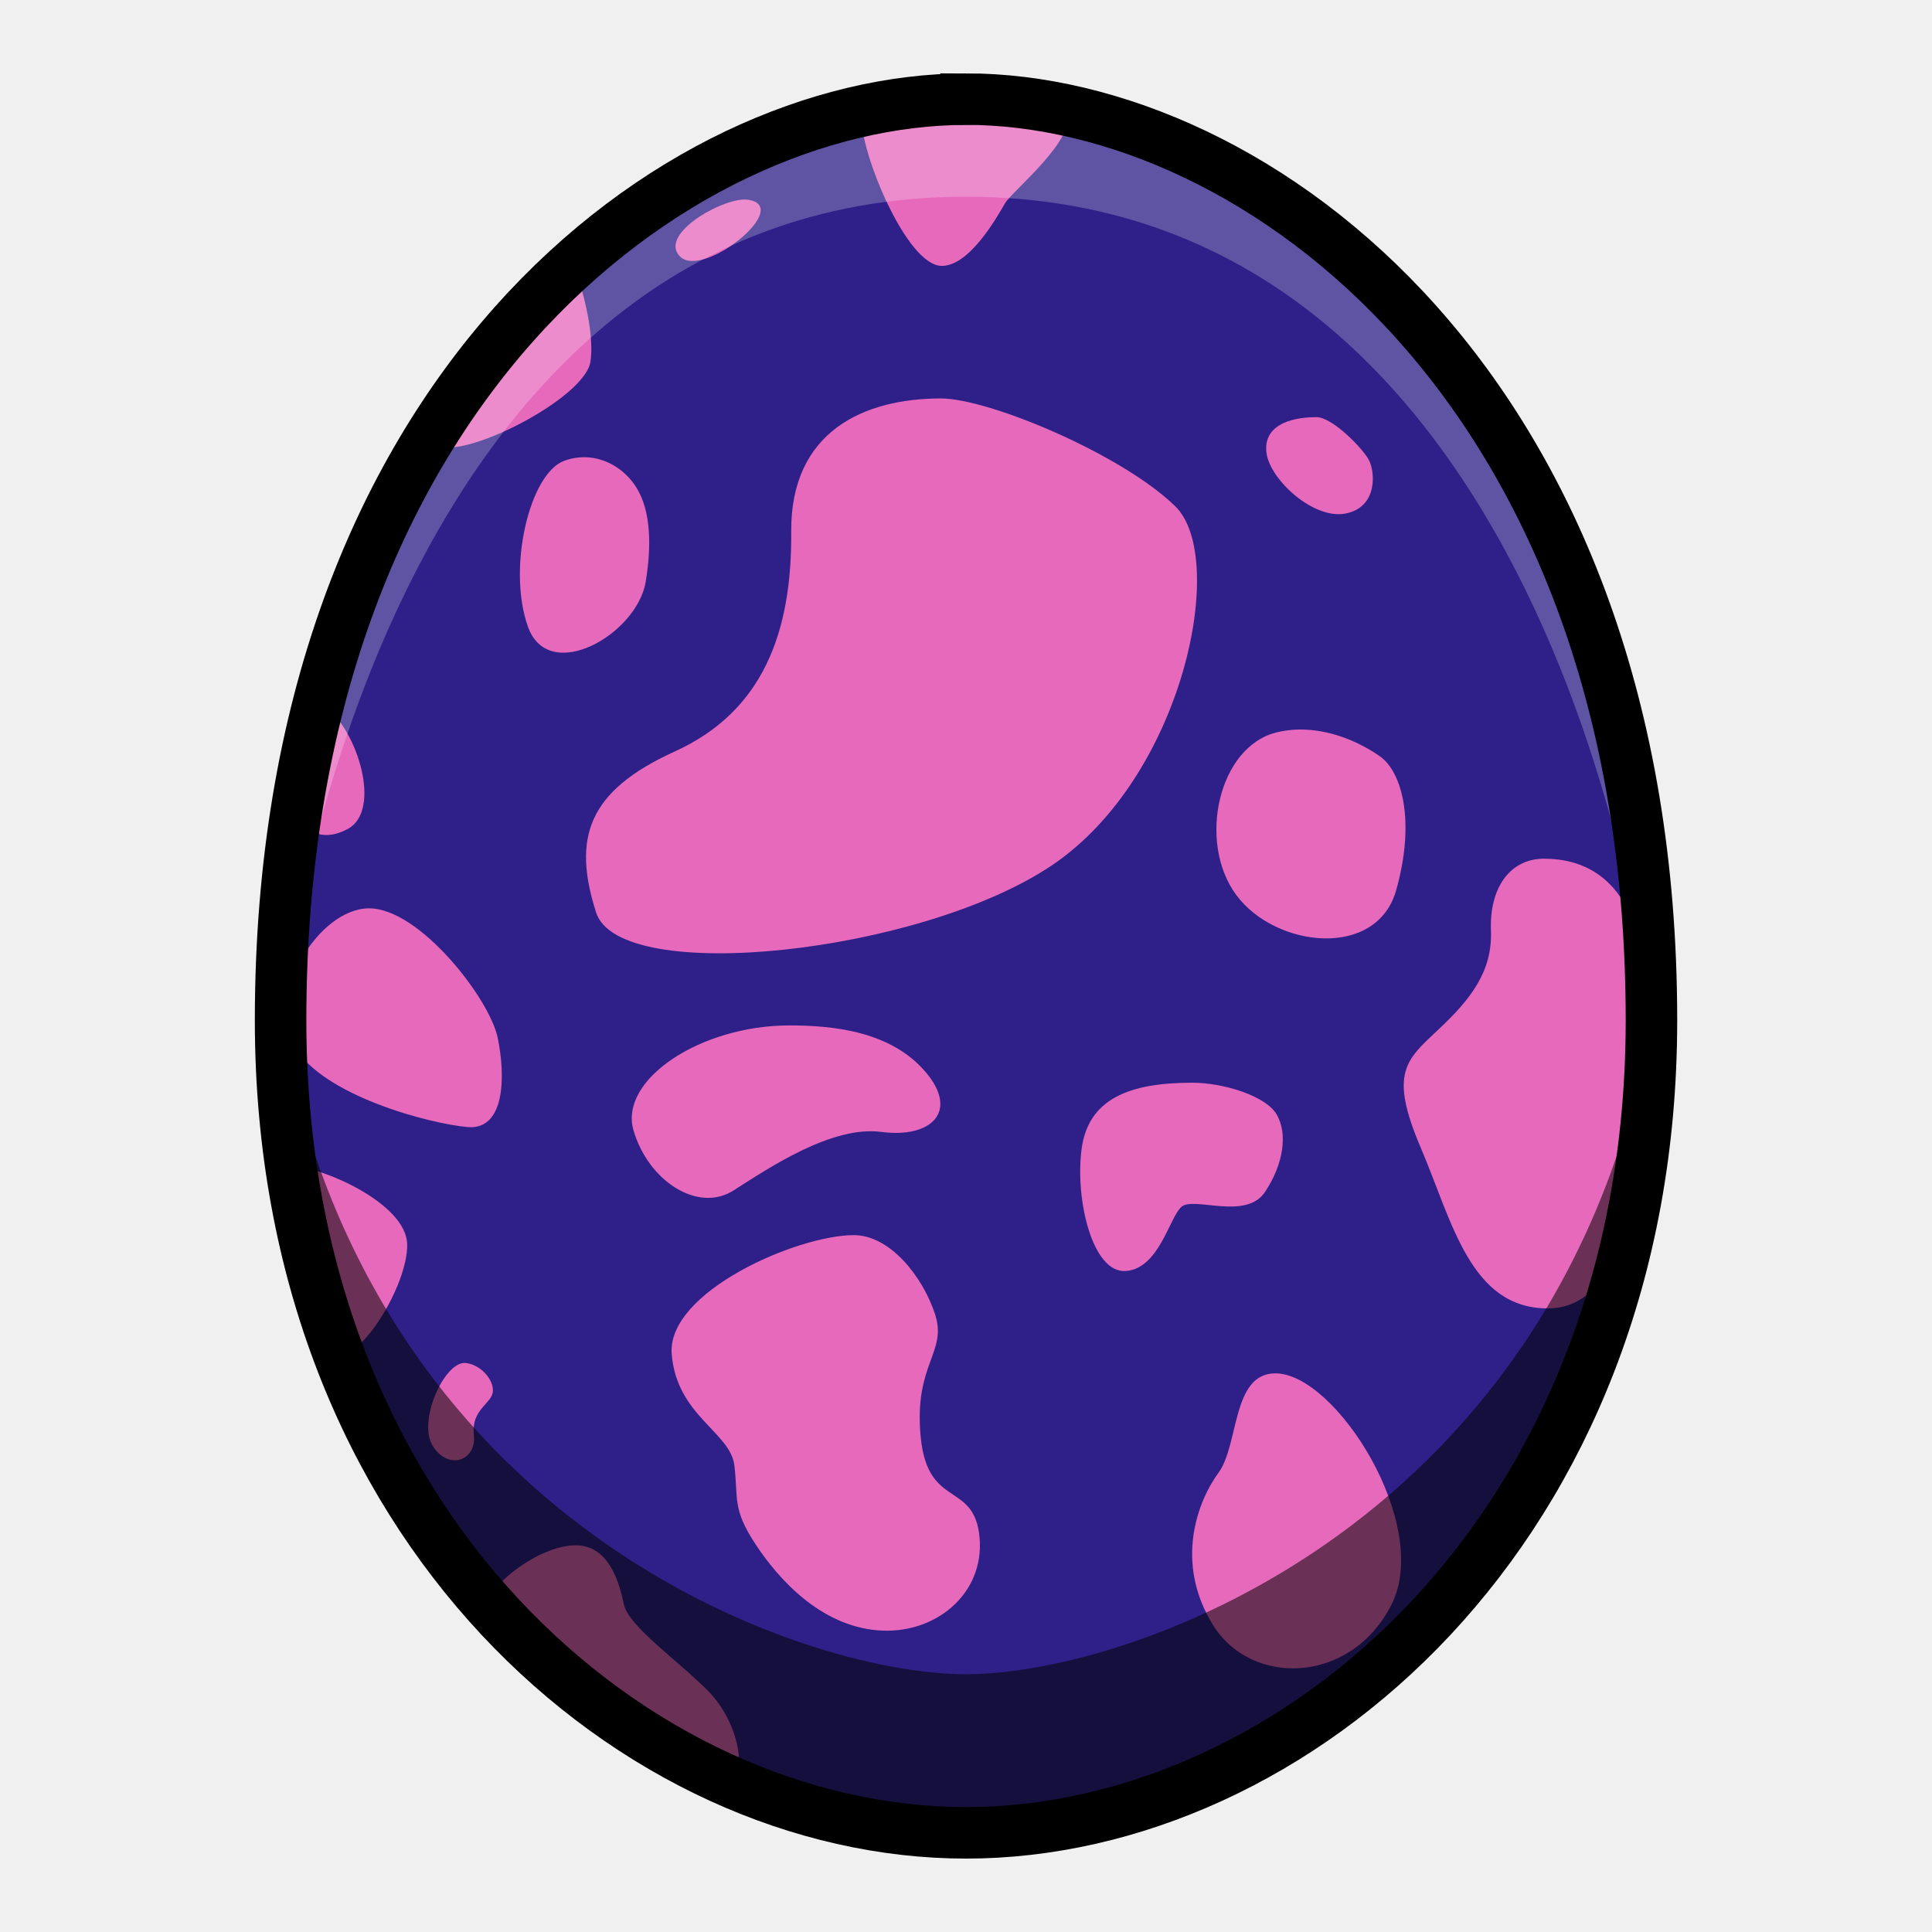
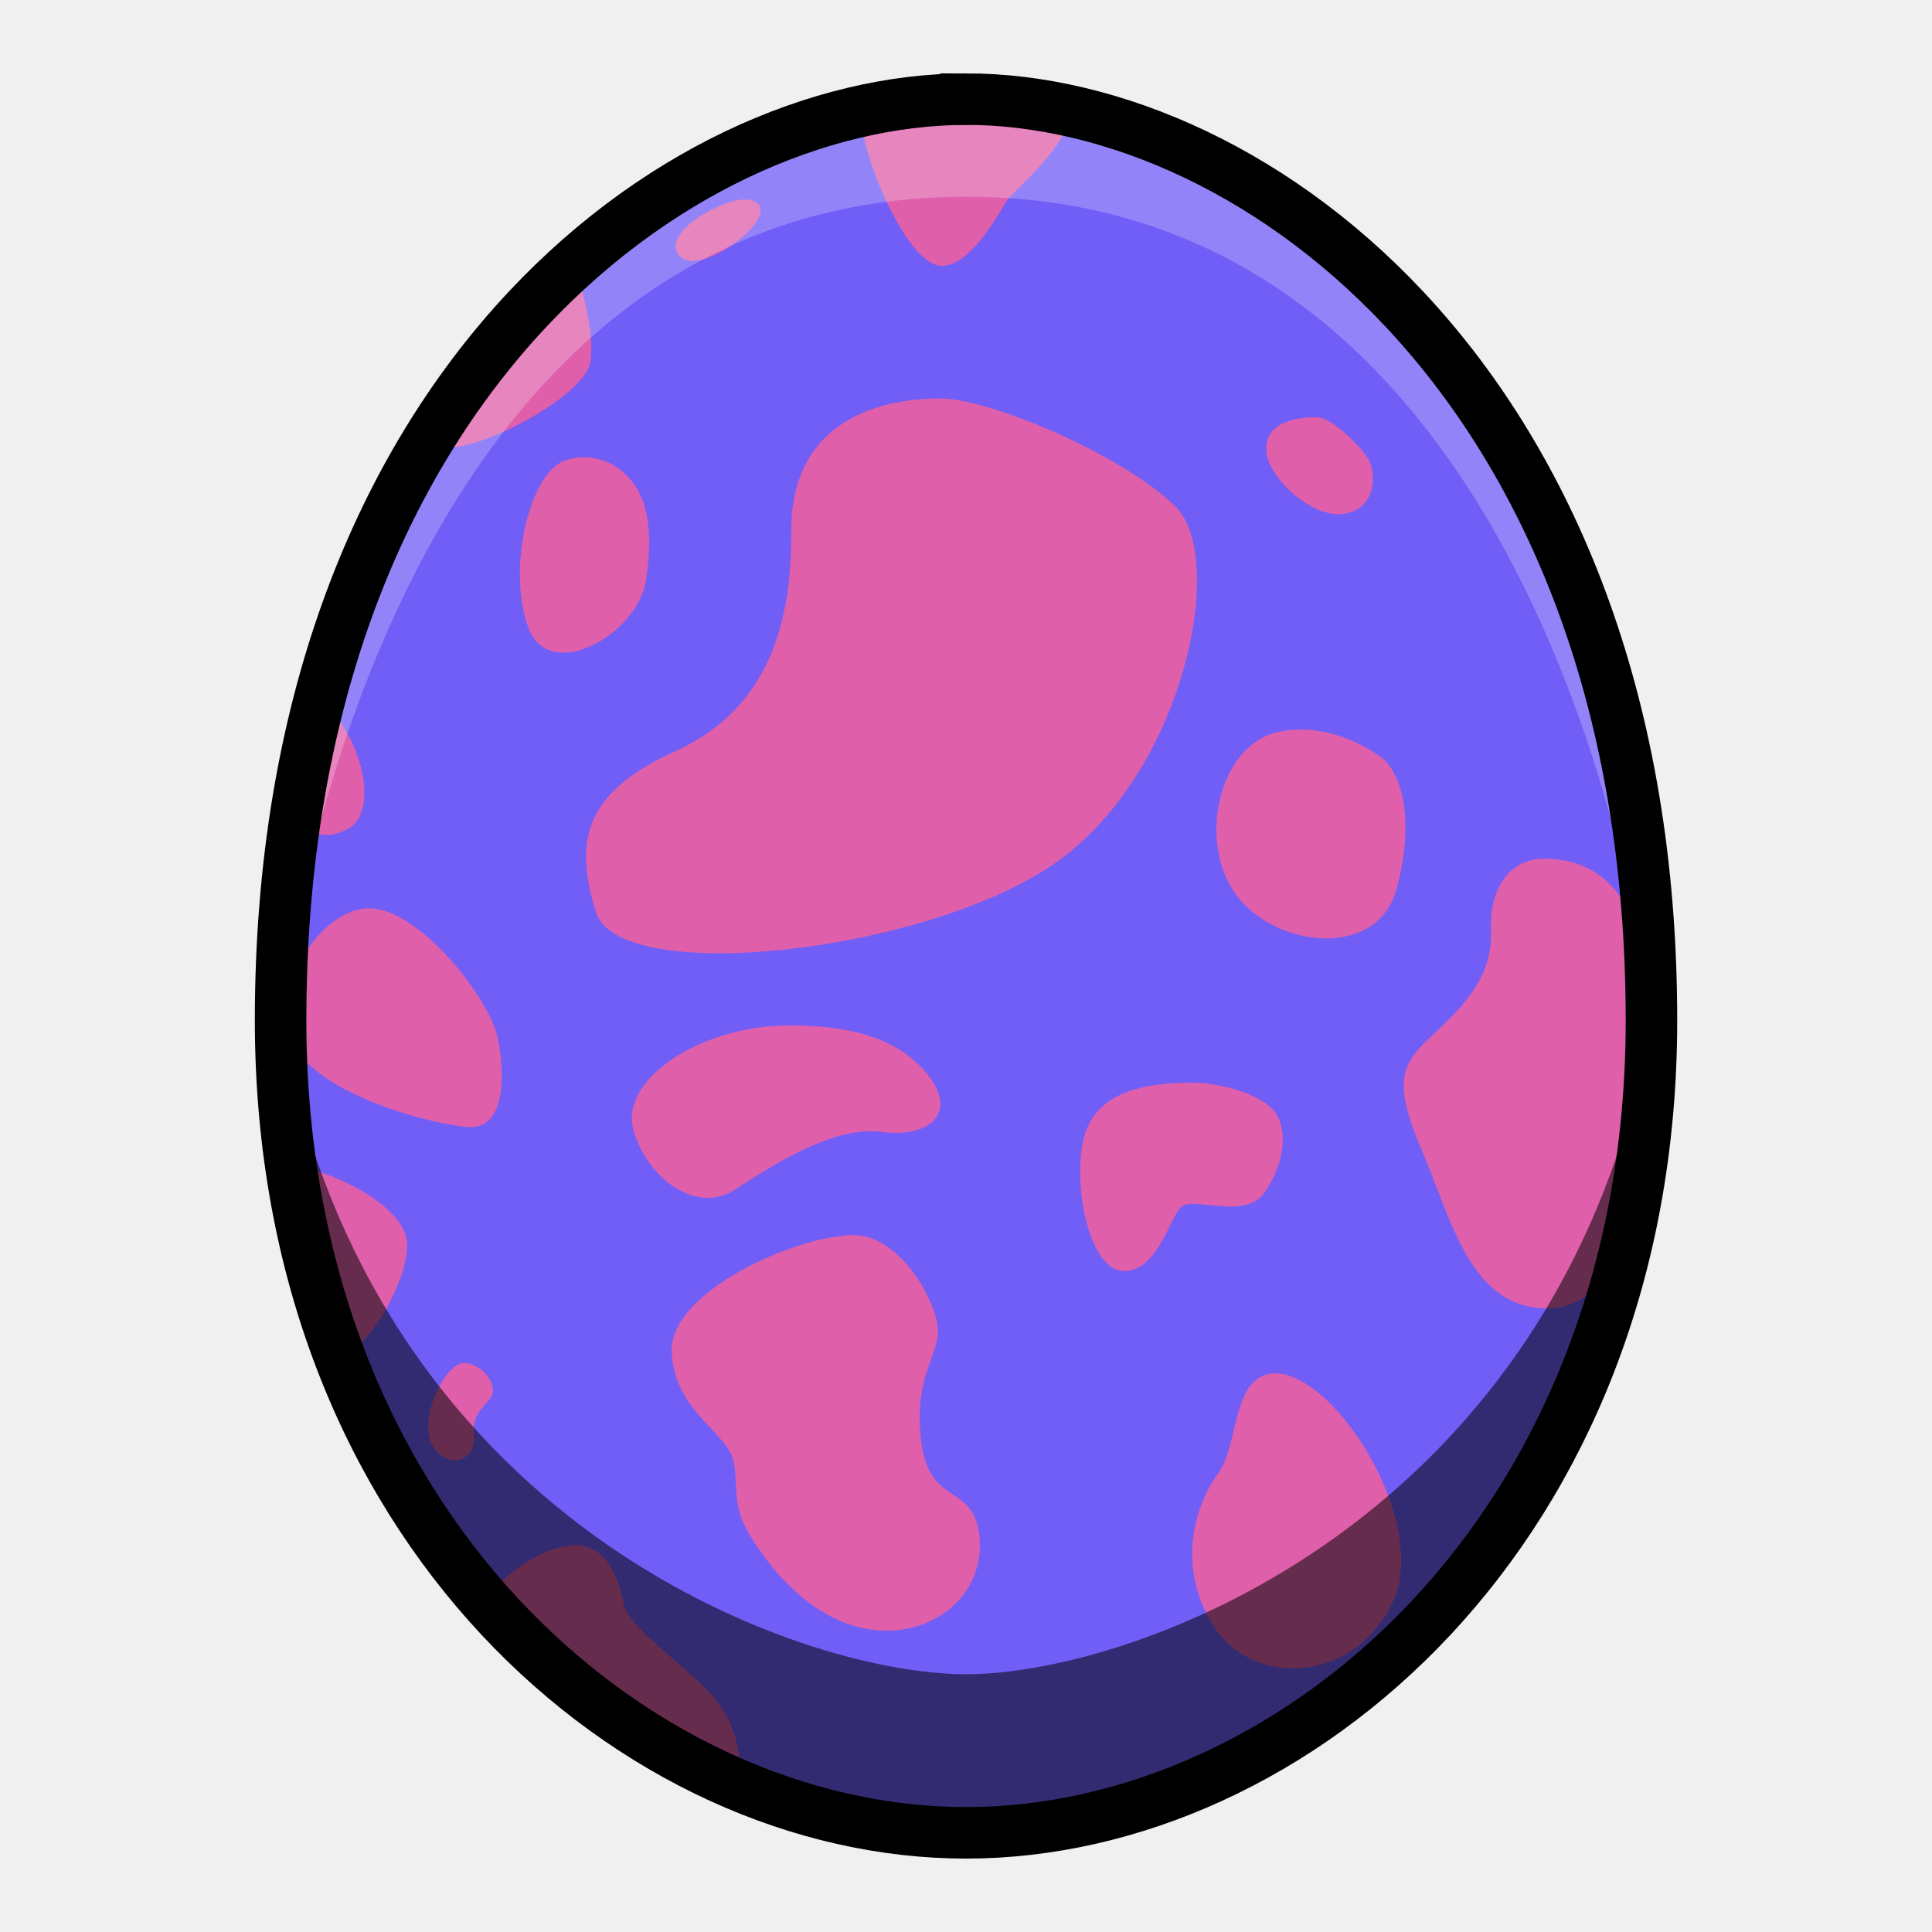
<svg xmlns="http://www.w3.org/2000/svg" viewBox="0 0 39.687 39.687">
-   <path d="M19.844 2.037c-5.953 0-14.08 5.976-14.08 18.922 0 10.441 7.34 16.691 14.08 16.691s14.08-6.25 14.08-16.691c0-12.946-8.127-18.923-14.08-18.923z" fill="#2e2088" />
-   <path d="M20.119 1.919c-1.136-.013-2.393.166-2.413.531-.036.65.91 3.012 1.641 3.012.58 0 1.146-1.028 1.3-1.288.153-.26 1.488-1.323 1.264-1.877-.099-.243-.91-.368-1.793-.378zm-4.852 2.18c-.545.029-1.737.742-1.294 1.174.473.46 2.327-1.028 1.394-1.17a.502.502 0 0 0-.1-.003zM11.8 5.474s-3.308 3.32-2.823 3.662c.484.343 3.047-.944 3.153-1.712.107-.768-.33-1.95-.33-1.95zm7.527 2.711c-1.57 0-3.09.668-3.074 2.74.017 2.07-.585 3.69-2.388 4.51-1.804.818-2.105 1.787-1.621 3.307s6.678.848 9.371-.971c2.694-1.82 3.615-6.308 2.528-7.37-1.087-1.064-3.821-2.216-4.816-2.216zm7.717.384c-.593 0-1.102.2-1.027.743.075.543.969 1.37 1.628 1.236.66-.133.602-.851.477-1.094-.126-.242-.752-.885-1.078-.885zm-14.999.824a1.173 1.173 0 0 0-.458.074c-.708.263-1.17 2.197-.744 3.402.425 1.204 2.244.165 2.422-.922.089-.547.143-1.313-.148-1.856-.216-.4-.622-.68-1.072-.698zm-5.383 5.094-.532 2.327s.32.59 1.016.213c.697-.378.212-2.009-.484-2.54zm20.157.501a2.13 2.13 0 0 0-.585.054c-1.207.286-1.642 2.256-.839 3.343.803 1.086 2.882 1.322 3.284-.095.401-1.417.12-2.434-.331-2.752-.401-.282-.95-.524-1.53-.55zm4.902 2.651c-.718 0-1.127.619-1.094 1.47.034.853-.426 1.428-1.086 2.046-.66.619-1.01.886-.359 2.414.652 1.529 1.019 3.308 2.614 3.308 1.596 0 1.938-2.586 2.08-5.067.141-2.48-.435-4.17-2.155-4.17zm-24.137 1.02c-1.053 0-2.138 1.82-1.537 2.84.601 1.018 2.79 1.586 3.558 1.653.768.067.785-1.036.618-1.838-.167-.801-1.604-2.655-2.64-2.655zm8.636 2.405c-1.838 0-3.508 1.119-3.207 2.154.3 1.036 1.319 1.704 2.054 1.237.735-.468 2.021-1.337 3.04-1.203 1.02.134 1.604-.417.902-1.236-.701-.819-1.854-.952-2.79-.952zm8.268 1.177c-1.294 0-2.138.334-2.271 1.37-.134 1.036.225 2.548.91 2.498.685-.05.893-1.103 1.144-1.32.25-.217 1.32.284 1.712-.3.393-.586.468-1.212.242-1.596-.225-.384-1.094-.652-1.737-.652zM6.06 23.97s.555 3.603.945 3.792c.39.19 1.382-1.37 1.359-2.208-.024-.84-1.76-1.583-2.304-1.583zm11.48 1.402c-1.17 0-3.842 1.17-3.742 2.44.1 1.269 1.203 1.603 1.287 2.288.083.684-.05.885.434 1.62s1.337 1.67 2.506 1.77c1.17.1 2.203-.738 2.097-1.907-.106-1.17-1.069-.572-1.21-2.073-.142-1.5.555-1.724.295-2.516-.26-.79-.935-1.622-1.667-1.622zm-7.972 2.626c-.434-.047-1.004 1.205-.673 1.713s.898.284.839-.236c-.06-.52.366-.638.39-.886.023-.248-.249-.557-.556-.59zm16.631.213c-.898 0-.744 1.465-1.17 2.044-.424.578-.909 1.83-.117 3.118.791 1.287 2.846 1.228 3.673-.414.827-1.641-1.146-4.748-2.386-4.748zm-14.374 3.532c-.757 0-1.784.838-1.76 1.146.023.307 4.736 3.815 4.996 3.626.26-.19.094-1.158-.508-1.772-.603-.615-1.642-1.335-1.737-1.783-.094-.45-.306-1.217-.992-1.217z" fill="#e669bc" />
+   <path d="M19.844 2.037c-5.953 0-14.08 5.976-14.08 18.922 0 10.441 7.34 16.691 14.08 16.691s14.08-6.25 14.08-16.691c0-12.946-8.127-18.923-14.08-18.923z" fill="#705ef6" />
+   <path d="M20.119 1.919c-1.136-.013-2.393.166-2.413.531-.036.65.91 3.012 1.641 3.012.58 0 1.146-1.028 1.3-1.288.153-.26 1.488-1.323 1.264-1.877-.099-.243-.91-.368-1.793-.378zm-4.852 2.18c-.545.029-1.737.742-1.294 1.174.473.46 2.327-1.028 1.394-1.17a.502.502 0 0 0-.1-.003zM11.8 5.474s-3.308 3.32-2.823 3.662c.484.343 3.047-.944 3.153-1.712.107-.768-.33-1.95-.33-1.95zm7.527 2.711c-1.57 0-3.09.668-3.074 2.74.017 2.07-.585 3.69-2.388 4.51-1.804.818-2.105 1.787-1.621 3.307s6.678.848 9.371-.971c2.694-1.82 3.615-6.308 2.528-7.37-1.087-1.064-3.821-2.216-4.816-2.216zm7.717.384c-.593 0-1.102.2-1.027.743.075.543.969 1.37 1.628 1.236.66-.133.602-.851.477-1.094-.126-.242-.752-.885-1.078-.885zm-14.999.824a1.173 1.173 0 0 0-.458.074c-.708.263-1.17 2.197-.744 3.402.425 1.204 2.244.165 2.422-.922.089-.547.143-1.313-.148-1.856-.216-.4-.622-.68-1.072-.698zm-5.383 5.094-.532 2.327s.32.59 1.016.213c.697-.378.212-2.009-.484-2.54zm20.157.501a2.13 2.13 0 0 0-.585.054c-1.207.286-1.642 2.256-.839 3.343.803 1.086 2.882 1.322 3.284-.095.401-1.417.12-2.434-.331-2.752-.401-.282-.95-.524-1.53-.55zm4.902 2.651c-.718 0-1.127.619-1.094 1.47.034.853-.426 1.428-1.086 2.046-.66.619-1.01.886-.359 2.414.652 1.529 1.019 3.308 2.614 3.308 1.596 0 1.938-2.586 2.08-5.067.141-2.48-.435-4.17-2.155-4.17zm-24.137 1.02c-1.053 0-2.138 1.82-1.537 2.84.601 1.018 2.79 1.586 3.558 1.653.768.067.785-1.036.618-1.838-.167-.801-1.604-2.655-2.64-2.655zm8.636 2.405c-1.838 0-3.508 1.119-3.207 2.154.3 1.036 1.319 1.704 2.054 1.237.735-.468 2.021-1.337 3.04-1.203 1.02.134 1.604-.417.902-1.236-.701-.819-1.854-.952-2.79-.952zm8.268 1.177c-1.294 0-2.138.334-2.271 1.37-.134 1.036.225 2.548.91 2.498.685-.05.893-1.103 1.144-1.32.25-.217 1.32.284 1.712-.3.393-.586.468-1.212.242-1.596-.225-.384-1.094-.652-1.737-.652zM6.06 23.97s.555 3.603.945 3.792c.39.19 1.382-1.37 1.359-2.208-.024-.84-1.76-1.583-2.304-1.583zm11.48 1.402c-1.17 0-3.842 1.17-3.742 2.44.1 1.269 1.203 1.603 1.287 2.288.083.684-.05.885.434 1.62s1.337 1.67 2.506 1.77c1.17.1 2.203-.738 2.097-1.907-.106-1.17-1.069-.572-1.21-2.073-.142-1.5.555-1.724.295-2.516-.26-.79-.935-1.622-1.667-1.622zm-7.972 2.626c-.434-.047-1.004 1.205-.673 1.713s.898.284.839-.236c-.06-.52.366-.638.39-.886.023-.248-.249-.557-.556-.59zm16.631.213c-.898 0-.744 1.465-1.17 2.044-.424.578-.909 1.83-.117 3.118.791 1.287 2.846 1.228 3.673-.414.827-1.641-1.146-4.748-2.386-4.748zm-14.374 3.532c-.757 0-1.784.838-1.76 1.146.023.307 4.736 3.815 4.996 3.626.26-.19.094-1.158-.508-1.772-.603-.615-1.642-1.335-1.737-1.783-.094-.45-.306-1.217-.992-1.217z" fill="#df5fab" />
  <path d="M19.844 2.037c-8.886 0-14.08 9.48-14.08 18.922 0 0 1.718-16.918 14.08-16.918s14.08 16.918 14.08 16.918c0-9.442-5.195-18.923-14.08-18.923z" opacity=".238" fill="#fff" />
  <path d="M5.764 20.959c.25 12.682 10.938 16.691 14.08 16.691 3.141 0 13.83-4.009 14.08-16.691-1.822 10.27-10.607 13.433-14.08 13.433-3.474 0-12.258-3.164-14.08-13.433z" opacity=".541" />
  <path d="M19.844 2.037c-5.953 0-14.08 5.976-14.08 18.922 0 10.441 7.34 16.691 14.08 16.691s14.08-6.25 14.08-16.691c0-12.946-8.127-18.923-14.08-18.923z" fill="none" stroke="#000" stroke-width="1.058" />
</svg>
